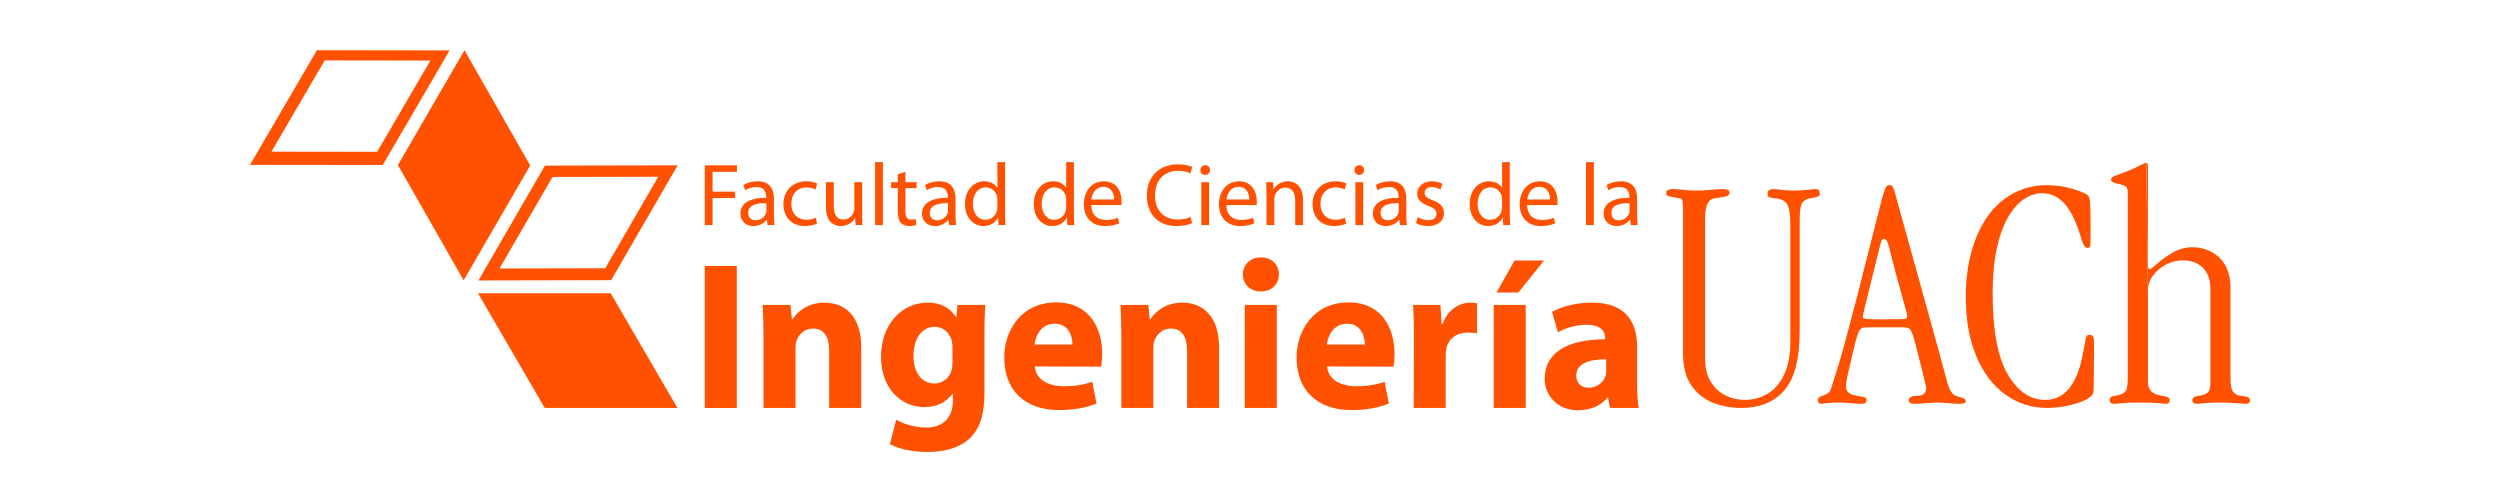
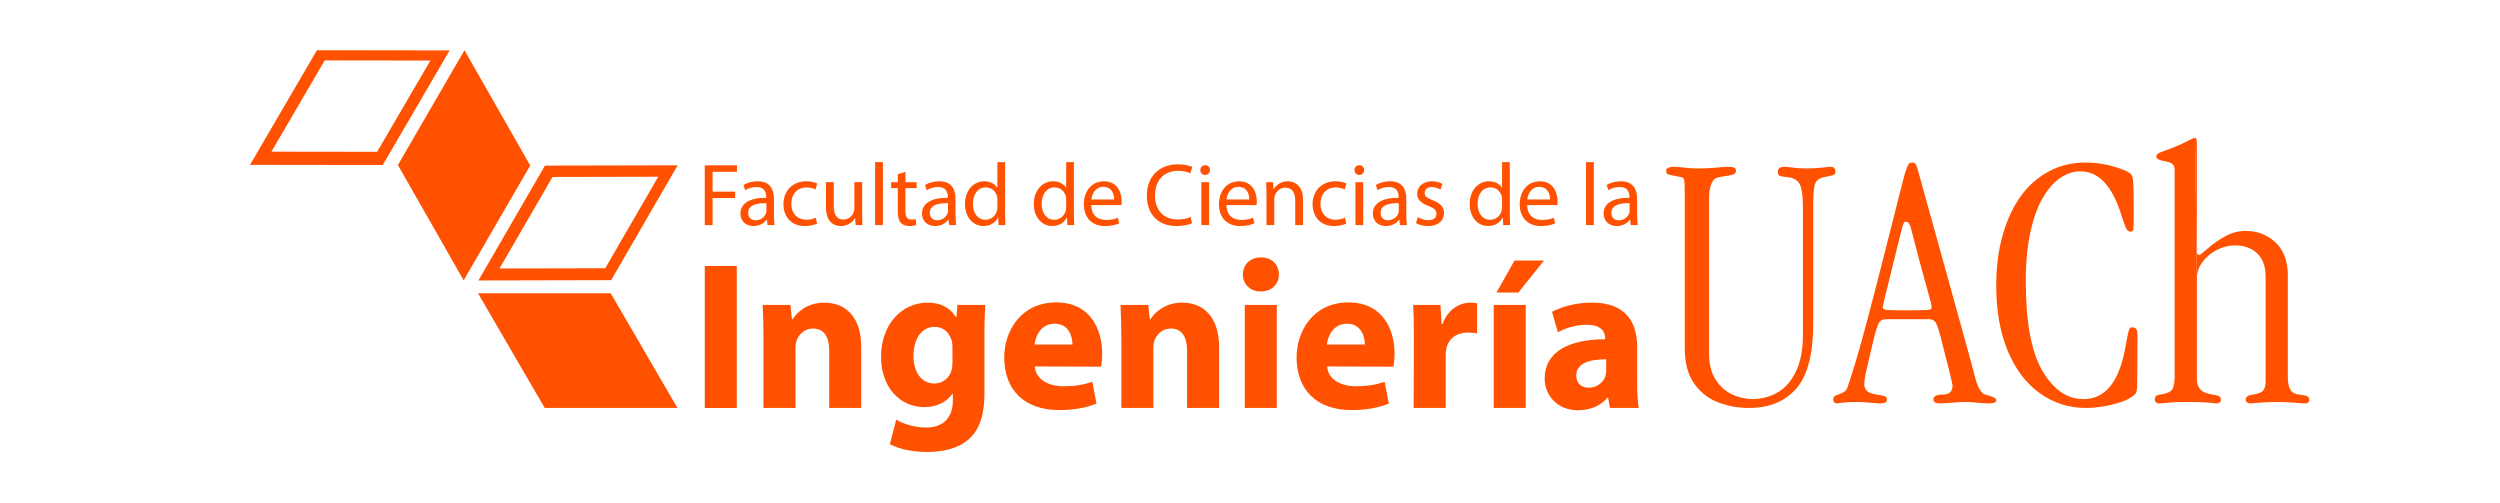
<svg xmlns="http://www.w3.org/2000/svg" id="Layer_2" data-name="Layer 2" viewBox="0 0 2047 411.2">
  <g id="Logos-FCI">
    <g id="Logo-FCI-Horizontal-Outline-PantoneOrange021C">
      <rect width="2047" height="411.2" style="fill: none;" />
+       <path d="M259.49,41.13l-54.79,93.86,108.67,.14,54.79-93.85-108.67-.15Zm49.29,83.17l-86.53-.11,43.63-74.73,86.53,.12-43.63,74.73Z" style="fill: #ff5100;" />
+       <path d="M446.21,135.59l-54.47,94.05,108.67-.25,54.46-94.04-108.67,.24Zm49.38,84.04l-86.58,.2,43.39-74.92,86.57-.19-43.39,74.92Z" style="fill: #ff5100;" />
+       <polygon points="577.06 135.36 603.41 135.36 603.41 140.66 583.45 140.66 583.45 156.92 601.9 156.92 601.9 162.15 583.45 162.15 583.45 184.3 577.06 184.3 577.06 135.36" style="fill: #ff5100;" />
+       <path d="M633.69,175.87c0,3.06,.15,6.03,.52,8.43h-5.75l-.51-4.43h-.22c-1.96,2.76-5.73,5.23-10.75,5.23-7.1,0-10.74-5.01-10.74-10.09,0-8.5,7.55-13.14,21.13-13.07v-.73c0-2.83-.8-8.13-7.98-8.07-3.35,0-6.76,.95-9.23,2.62l-1.45-4.29c2.9-1.81,7.18-3.05,11.61-3.05,10.76,0,13.36,7.34,13.36,14.3v13.14Zm-6.17-9.51c-6.97-.14-14.89,1.09-14.89,7.92,0,4.21,2.76,6.09,5.96,6.09,4.64,0,7.62-2.9,8.64-5.88,.22-.73,.29-1.45,.29-2.04v-6.1Z" style="fill: #ff5100;" />
+       <path d="M669.05,183.06c-1.67,.8-5.37,2.03-10.09,2.03-10.6,0-17.5-7.18-17.5-17.94s7.4-18.73,18.87-18.73c3.78,0,7.12,.94,8.86,1.89l-1.44,4.86c-1.52-.8-3.92-1.67-7.41-1.67-8.06,0-12.41,6.02-12.41,13.28,0,8.14,5.23,13.15,12.19,13.15,3.64,0,6.03-.86,7.84-1.67l1.09,4.8Z" style="fill: #ff5100;" />
+       <path d="M705.93,174.64c0,3.7,.07,6.89,.28,9.66h-5.65l-.36-5.74h-.15c-1.59,2.83-5.37,6.53-11.61,6.53-5.52,0-12.13-3.12-12.13-15.39v-20.55h6.39v19.39c0,6.68,2.1,11.25,7.84,11.25,4.28,0,7.25-2.98,8.42-5.89,.36-.86,.58-2.02,.58-3.27v-21.49h6.39v25.49Z" style="fill: #ff5100;" />
+       <rect x="716.53" y="132.74" width="6.38" height="51.55" style="fill: #ff5100;" />
+       <path d="M741.36,140.73v8.43h9.15v4.86h-9.15v18.95c0,4.36,1.23,6.83,4.8,6.83,1.74,0,2.76-.15,3.7-.43l.29,4.86c-1.23,.43-3.2,.87-5.67,.87-2.97,0-5.37-1.02-6.89-2.68-1.75-1.96-2.47-5.09-2.47-9.23v-19.17h-5.44v-4.86h5.44v-6.53l6.25-1.89Z" style="fill: #ff5100;" />
+       <path d="M782.38,175.87c0,3.06,.14,6.03,.51,8.43h-5.75l-.5-4.43h-.22c-1.96,2.76-5.73,5.23-10.75,5.23-7.12,0-10.75-5.01-10.75-10.09,0-8.5,7.55-13.14,21.13-13.07v-.73c0-2.83-.79-8.13-7.99-8.07-3.34,0-6.75,.95-9.21,2.62l-1.46-4.29c2.91-1.81,7.19-3.05,11.62-3.05,10.75,0,13.36,7.34,13.36,14.3v13.14Zm-6.17-9.51c-6.97-.14-14.89,1.09-14.89,7.92,0,4.21,2.77,6.09,5.96,6.09,4.65,0,7.62-2.9,8.65-5.88,.21-.73,.28-1.45,.28-2.04v-6.1Z" style="fill: #ff5100;" />
+       <path d="M822.96,132.74v42.48c0,3.12,.15,6.68,.29,9.07h-5.66l-.29-6.1h-.22c-1.89,3.92-6.1,6.89-11.83,6.89-8.5,0-15.11-7.19-15.11-17.85-.07-11.7,7.26-18.81,15.76-18.81,5.44,0,9,2.54,10.6,5.3h.15v-20.99h6.31Zm-6.31,30.72c0-.8-.08-1.89-.29-2.69-.94-3.99-4.43-7.33-9.21-7.33-6.61,0-10.54,5.81-10.54,13.51,0,7.12,3.55,12.99,10.38,12.99,4.29,0,8.21-2.9,9.37-7.61,.21-.88,.29-1.75,.29-2.77v-6.1Z" style="fill: #ff5100;" />
+       <path d="M879.31,132.74v42.48c0,3.12,.14,6.68,.29,9.07h-5.67l-.29-6.1h-.22c-1.89,3.92-6.1,6.89-11.83,6.89-8.49,0-15.1-7.19-15.1-17.85-.07-11.7,7.26-18.81,15.75-18.81,5.45,0,9,2.54,10.6,5.3h.15v-20.99h6.31Zm-6.31,30.72c0-.8-.08-1.89-.3-2.69-.94-3.99-4.43-7.33-9.22-7.33-6.6,0-10.53,5.81-10.53,13.51,0,7.12,3.56,12.99,10.39,12.99,4.29,0,8.2-2.9,9.36-7.61,.22-.88,.3-1.75,.3-2.77v-6.1Z" style="fill: #ff5100;" />
+       <path d="M893.53,167.89c.15,8.64,5.59,12.2,12.05,12.2,4.58,0,7.41-.8,9.74-1.81l1.15,4.57c-2.24,1.02-6.17,2.25-11.76,2.25-10.82,0-17.28-7.18-17.28-17.78s6.25-18.88,16.48-18.88c11.55,0,14.52,10.02,14.52,16.48,0,1.31-.07,2.25-.21,2.98h-24.69Zm18.73-4.58c.07-3.99-1.67-10.31-8.85-10.31-6.54,0-9.3,5.88-9.81,10.31h18.66Z" style="fill: #ff5100;" />
+       <path d="M976.08,182.77c-2.25,1.17-6.97,2.33-12.93,2.33-13.79,0-24.1-8.71-24.1-24.83s10.38-25.71,25.55-25.71c6.03,0,9.95,1.31,11.62,2.17l-1.6,5.16c-2.31-1.17-5.73-2.03-9.8-2.03-11.47,0-19.09,7.33-19.09,20.18,0,12.05,6.9,19.68,18.73,19.68,3.93,0,7.85-.8,10.39-2.04l1.23,5.09Z" style="fill: #ff5100;" />
+       <path d="M990.75,139.28c0,2.18-1.52,3.92-4.06,3.92-2.33,0-3.86-1.73-3.86-3.92s1.6-3.99,4-3.99,3.92,1.74,3.92,3.99m-7.11,9.88h6.39v35.14h-6.39v-35.14Z" style="fill: #ff5100;" />
+       <path d="M1004.18,167.89c.14,8.64,5.59,12.2,12.05,12.2,4.58,0,7.41-.8,9.73-1.81l1.16,4.57c-2.25,1.02-6.17,2.25-11.76,2.25-10.82,0-17.29-7.18-17.29-17.78s6.25-18.88,16.48-18.88c11.55,0,14.53,10.02,14.53,16.48,0,1.31-.07,2.25-.22,2.98h-24.69Zm18.73-4.58c.07-3.99-1.67-10.31-8.86-10.31-6.53,0-9.29,5.88-9.8,10.31h18.66Z" style="fill: #ff5100;" />
+       <path d="M1037,158.66c0-3.7-.08-6.6-.3-9.5h5.67l.37,5.81h.14c1.75-3.27,5.81-6.54,11.62-6.54,4.86,0,12.41,2.91,12.41,14.95v20.91h-6.39v-20.26c0-5.66-2.1-10.38-8.13-10.38-4.13,0-7.4,2.98-8.56,6.53-.3,.8-.44,1.89-.44,2.98v21.13h-6.38v-25.63Z" style="fill: #ff5100;" />
+       <path d="M1102.33,183.06c-1.66,.8-5.37,2.03-10.09,2.03-10.6,0-17.5-7.18-17.5-17.94s7.4-18.73,18.87-18.73c3.78,0,7.12,.94,8.86,1.89l-1.46,4.86c-1.52-.8-3.91-1.67-7.41-1.67-8.05,0-12.41,6.02-12.41,13.28,0,8.14,5.23,13.15,12.2,13.15,3.63,0,6.03-.86,7.84-1.67l1.09,4.8Z" style="fill: #ff5100;" />
+       <path d="M1116.94,139.28c0,2.18-1.54,3.92-4.07,3.92-2.32,0-3.85-1.73-3.85-3.92s1.6-3.99,3.99-3.99,3.93,1.74,3.93,3.99m-7.12,9.88h6.38v35.14h-6.38v-35.14Z" style="fill: #ff5100;" />
+       <path d="M1151.49,175.87c0,3.06,.15,6.03,.51,8.43h-5.73l-.51-4.43h-.21c-1.97,2.76-5.75,5.23-10.75,5.23-7.12,0-10.75-5.01-10.75-10.09,0-8.5,7.55-13.14,21.13-13.07v-.73c0-2.83-.8-8.13-7.99-8.07-3.34,0-6.75,.95-9.23,2.62l-1.44-4.29c2.9-1.81,7.19-3.05,11.61-3.05,10.75,0,13.36,7.34,13.36,14.3v13.14Zm-6.17-9.51c-6.97-.14-14.89,1.09-14.89,7.92,0,4.21,2.76,6.09,5.95,6.09,4.65,0,7.62-2.9,8.64-5.88,.22-.73,.3-1.45,.3-2.04v-6.1Z" style="fill: #ff5100;" />
+       <path d="M1160.92,177.83c1.96,1.15,5.31,2.47,8.5,2.47,4.58,0,6.75-2.25,6.75-5.23s-1.81-4.65-6.46-6.39c-6.39-2.33-9.36-5.74-9.36-9.95,0-5.66,4.64-10.31,12.12-10.31,3.55,0,6.68,.94,8.57,2.18l-1.52,4.65c-1.38-.87-3.93-2.11-7.19-2.11-3.77,0-5.81,2.18-5.81,4.8,0,2.9,2.04,4.21,6.61,6.02,6.02,2.26,9.21,5.31,9.21,10.54,0,6.24-4.86,10.6-13.06,10.6-3.85,0-7.41-1.02-9.88-2.46l1.52-4.8Z" style="fill: #ff5100;" />
+       <path d="M1236.21,132.74v42.48c0,3.12,.15,6.68,.29,9.07h-5.66l-.29-6.1h-.22c-1.89,3.92-6.1,6.89-11.84,6.89-8.49,0-15.1-7.19-15.1-17.85-.07-11.7,7.26-18.81,15.76-18.81,5.44,0,9,2.54,10.6,5.3h.14v-20.99h6.31Zm-6.31,30.72c0-.8-.07-1.89-.29-2.69-.94-3.99-4.43-7.33-9.21-7.33-6.61,0-10.54,5.81-10.54,13.51,0,7.12,3.57,12.99,10.39,12.99,4.28,0,8.2-2.9,9.36-7.61,.22-.88,.29-1.75,.29-2.77v-6.1Z" style="fill: #ff5100;" />
+       <path d="M1250.44,167.89c.14,8.64,5.59,12.2,12.05,12.2,4.58,0,7.41-.8,9.74-1.81l1.15,4.57c-2.25,1.02-6.17,2.25-11.76,2.25-10.82,0-17.28-7.18-17.28-17.78s6.24-18.88,16.48-18.88c11.55,0,14.52,10.02,14.52,16.48,0,1.31-.06,2.25-.22,2.98h-24.68Zm18.73-4.58c.07-3.99-1.67-10.31-8.86-10.31-6.53,0-9.29,5.88-9.8,10.31h18.66Z" style="fill: #ff5100;" />
+       <rect x="1298.65" y="132.74" width="6.39" height="51.55" style="fill: #ff5100;" />
+       <path d="M1340.47,175.87c0,3.06,.14,6.03,.51,8.43h-5.73l-.51-4.43h-.22c-1.96,2.76-5.73,5.23-10.75,5.23-7.1,0-10.75-5.01-10.75-10.09,0-8.5,7.55-13.14,21.13-13.07v-.73c0-2.83-.8-8.13-7.99-8.07-3.34,0-6.75,.95-9.22,2.62l-1.45-4.29c2.91-1.81,7.19-3.05,11.61-3.05,10.76,0,13.37,7.34,13.37,14.3v13.14Zm-6.17-9.51c-6.97-.14-14.89,1.09-14.89,7.92,0,4.21,2.76,6.09,5.95,6.09,4.65,0,7.63-2.9,8.65-5.88,.22-.73,.29-1.45,.29-2.04v-6.1Z" style="fill: #ff5100;" />
+       <rect x="577.06" y="217.79" width="26.22" height="116.25" style="fill: #ff5100;" />
+       <path d="M625.16,276.6c0-10.52-.34-19.31-.69-26.91h22.76l1.2,11.74h.52c3.45-5.54,11.89-13.63,26.04-13.63,17.24,0,30.19,11.56,30.19,36.4v49.84h-26.22v-46.75c0-10.86-3.8-18.28-13.28-18.28-7.25,0-11.56,5.02-13.45,9.83-.69,1.73-.86,4.15-.86,6.55v48.64h-26.22v-57.44Z" style="fill: #ff5100;" />
+       <path d="M806.08,321.78c0,16.21-3.28,29.5-12.94,37.95-9.14,7.93-21.74,10.34-34.16,10.34-11.21,0-22.76-2.24-30.35-6.39l5.17-20.01c5.35,3.12,14.49,6.39,24.5,6.39,12.42,0,21.9-6.55,21.9-22.25v-5.34h-.35c-5,6.89-13.1,10.87-22.77,10.87-20.87,0-35.69-16.9-35.69-41.05,0-27.24,17.41-44.5,38.27-44.5,11.57,0,18.79,5.01,23.12,11.91h.35l.86-10.01h22.76c-.35,5.53-.69,12.6-.69,25.19v46.9Zm-26.22-37.77c0-1.56-.18-3.28-.51-4.84-1.9-6.89-6.91-11.55-14.15-11.55-9.65,0-17.24,8.63-17.24,23.98,0,12.59,6.21,22.42,17.07,22.42,6.9,0,12.25-4.49,13.98-10.52,.68-2.07,.86-4.84,.86-7.07v-12.42Z" style="fill: #ff5100;" />
+       <path d="M847.29,300.06c.86,11.03,11.55,16.21,23.8,16.21,8.96,0,16.19-1.21,23.28-3.63l3.44,17.77c-8.62,3.62-19.15,5.35-30.53,5.35-28.63,0-45.01-16.56-45.01-43.12,0-21.37,13.44-45.02,42.6-45.02,27.24,0,37.6,21.22,37.6,42.09,0,4.48-.52,8.45-.86,10.52l-54.32-.17Zm30.87-17.94c0-6.2-2.76-17.06-14.65-17.06-11.21,0-15.7,10.17-16.4,17.06h31.05Z" style="fill: #ff5100;" />
+       <path d="M918.16,276.6c0-10.52-.35-19.31-.69-26.91h22.77l1.2,11.74h.51c3.46-5.54,11.91-13.63,26.04-13.63,17.26,0,30.19,11.56,30.19,36.4v49.84h-26.21v-46.75c0-10.86-3.8-18.28-13.29-18.28-7.24,0-11.55,5.02-13.45,9.83-.69,1.73-.86,4.15-.86,6.55v48.64h-26.21v-57.44Z" style="fill: #ff5100;" />
+       <path d="M1032.16,238.65c-8.8,0-14.49-6.2-14.49-13.97s5.86-13.96,14.84-13.96,14.48,6.04,14.66,13.96c0,7.77-5.7,13.97-14.84,13.97h-.17Zm-12.94,11.04h26.21v84.34h-26.21v-84.34Z" style="fill: #ff5100;" />
+       <path d="M1086.65,300.06c.86,11.03,11.57,16.21,23.81,16.21,8.97,0,16.22-1.21,23.29-3.63l3.44,17.77c-8.62,3.62-19.14,5.35-30.52,5.35-28.63,0-45.02-16.56-45.02-43.12,0-21.37,13.45-45.02,42.6-45.02,27.25,0,37.6,21.22,37.6,42.09,0,4.48-.52,8.45-.87,10.52l-54.33-.17Zm30.87-17.94c0-6.2-2.76-17.06-14.66-17.06-11.21,0-15.68,10.17-16.39,17.06h31.04Z" style="fill: #ff5100;" />
+       <path d="M1157.7,277.46c0-12.41-.18-20.52-.69-27.77h22.42l1.02,15.71h.68c4.32-12.43,14.49-17.6,22.77-17.6,2.41,0,3.62,.19,5.51,.52v24.65c-2.24-.35-4.31-.69-7.23-.69-9.66,0-16.22,5.01-17.94,13.29-.35,1.71-.51,3.62-.51,5.86v42.6h-26.22l.18-56.58Z" style="fill: #ff5100;" />
+       <path d="M1223.05,249.7h26.22v84.34h-26.22v-84.34Zm41.21-36.39l-21.03,26.21h-17.94l14.82-26.21h24.15Z" style="fill: #ff5100;" />
+       <path d="M1340.5,313.68c0,7.93,.34,15.69,1.38,20.35h-23.63l-1.55-8.45h-.52c-5.51,6.72-14.13,10.34-24.14,10.34-17.08,0-27.26-12.41-27.26-25.87,0-21.9,19.68-32.25,49.5-32.25v-1.03c0-4.49-2.41-10.86-15.36-10.86-8.62,0-17.75,2.92-23.28,6.2l-4.83-16.73c5.88-3.28,17.42-7.6,32.77-7.6,28.11,0,36.91,16.56,36.91,36.4v29.49Zm-25.36-19.49c-13.79,0-24.49,3.28-24.49,13.28,0,6.73,4.48,10,10.34,10,6.39,0,11.91-4.31,13.63-9.65,.34-1.37,.51-2.93,.51-4.49v-9.14Z" style="fill: #ff5100;" />
+       <polygon points="325.8 135.14 379.64 229.54 434.14 135.53 380.31 41.12 325.8 135.14" style="fill: #ff5100;" />
+       <polygon points="446.02 334.03 554.69 334.03 500.03 240.11 391.36 240.1 446.02 334.03" style="fill: #ff5100;" />
      <g>
-         <path d="M259.49,41.13l-54.79,93.86,108.67,.14,54.79-93.85-108.67-.15Zm49.29,83.17l-86.53-.11,43.63-74.73,86.53,.12-43.63,74.73Z" style="fill: #ff5100;" />
-         <path d="M446.21,135.59l-54.47,94.05,108.67-.25,54.46-94.04-108.67,.24Zm49.38,84.04l-86.58,.2,43.39-74.92,86.57-.19-43.39,74.92Z" style="fill: #ff5100;" />
-         <polygon points="577.06 135.36 603.41 135.36 603.41 140.66 583.45 140.66 583.45 156.92 601.9 156.92 601.9 162.15 583.45 162.15 583.45 184.3 577.06 184.3 577.06 135.36" style="fill: #ff5100;" />
-         <path d="M633.69,175.87c0,3.06,.15,6.03,.52,8.43h-5.75l-.51-4.43h-.22c-1.96,2.76-5.73,5.23-10.75,5.23-7.1,0-10.74-5.01-10.74-10.09,0-8.5,7.55-13.14,21.13-13.07v-.73c0-2.83-.8-8.13-7.98-8.07-3.35,0-6.76,.95-9.23,2.62l-1.45-4.29c2.9-1.81,7.18-3.05,11.61-3.05,10.76,0,13.36,7.34,13.36,14.3v13.14Zm-6.17-9.51c-6.97-.14-14.89,1.09-14.89,7.92,0,4.21,2.76,6.09,5.96,6.09,4.64,0,7.62-2.9,8.64-5.88,.22-.73,.29-1.45,.29-2.04v-6.1Z" style="fill: #ff5100;" />
-         <path d="M669.05,183.06c-1.67,.8-5.37,2.03-10.09,2.03-10.6,0-17.5-7.18-17.5-17.94s7.4-18.73,18.87-18.73c3.78,0,7.12,.94,8.86,1.89l-1.44,4.86c-1.52-.8-3.92-1.67-7.41-1.67-8.06,0-12.41,6.02-12.41,13.28,0,8.14,5.23,13.15,12.19,13.15,3.64,0,6.03-.86,7.84-1.67l1.09,4.8Z" style="fill: #ff5100;" />
-         <path d="M705.93,174.64c0,3.7,.07,6.89,.28,9.66h-5.65l-.36-5.74h-.15c-1.59,2.83-5.37,6.53-11.61,6.53-5.52,0-12.13-3.12-12.13-15.39v-20.55h6.39v19.39c0,6.68,2.1,11.25,7.84,11.25,4.28,0,7.25-2.98,8.42-5.89,.36-.86,.58-2.02,.58-3.27v-21.49h6.39v25.49Z" style="fill: #ff5100;" />
-         <rect x="716.53" y="132.74" width="6.38" height="51.55" style="fill: #ff5100;" />
-         <path d="M741.36,140.73v8.43h9.15v4.86h-9.15v18.95c0,4.36,1.23,6.83,4.8,6.83,1.74,0,2.76-.15,3.7-.43l.29,4.86c-1.23,.43-3.2,.87-5.67,.87-2.97,0-5.37-1.02-6.89-2.68-1.75-1.96-2.47-5.09-2.47-9.23v-19.17h-5.44v-4.86h5.44v-6.53l6.25-1.89Z" style="fill: #ff5100;" />
-         <path d="M782.38,175.87c0,3.06,.14,6.03,.51,8.43h-5.75l-.5-4.43h-.22c-1.96,2.76-5.73,5.23-10.75,5.23-7.12,0-10.75-5.01-10.75-10.09,0-8.5,7.55-13.14,21.13-13.07v-.73c0-2.83-.79-8.13-7.99-8.07-3.34,0-6.75,.95-9.21,2.62l-1.46-4.29c2.91-1.81,7.19-3.05,11.62-3.05,10.75,0,13.36,7.34,13.36,14.3v13.14Zm-6.17-9.51c-6.97-.14-14.89,1.09-14.89,7.92,0,4.21,2.77,6.09,5.96,6.09,4.65,0,7.62-2.9,8.65-5.88,.21-.73,.28-1.45,.28-2.04v-6.1Z" style="fill: #ff5100;" />
-         <path d="M822.96,132.74v42.48c0,3.12,.15,6.68,.29,9.07h-5.66l-.29-6.1h-.22c-1.89,3.92-6.1,6.89-11.83,6.89-8.5,0-15.11-7.19-15.11-17.85-.07-11.7,7.26-18.81,15.76-18.81,5.44,0,9,2.54,10.6,5.3h.15v-20.99h6.31Zm-6.31,30.72c0-.8-.08-1.89-.29-2.69-.94-3.99-4.43-7.33-9.21-7.33-6.61,0-10.54,5.81-10.54,13.51,0,7.12,3.55,12.99,10.38,12.99,4.29,0,8.21-2.9,9.37-7.61,.21-.88,.29-1.75,.29-2.77v-6.1Z" style="fill: #ff5100;" />
-         <path d="M879.31,132.74v42.48c0,3.12,.14,6.68,.29,9.07h-5.67l-.29-6.1h-.22c-1.89,3.92-6.1,6.89-11.83,6.89-8.49,0-15.1-7.19-15.1-17.85-.07-11.7,7.26-18.81,15.75-18.81,5.45,0,9,2.54,10.6,5.3h.15v-20.99h6.31Zm-6.31,30.72c0-.8-.08-1.89-.3-2.69-.94-3.99-4.43-7.33-9.22-7.33-6.6,0-10.53,5.81-10.53,13.51,0,7.12,3.56,12.99,10.39,12.99,4.29,0,8.2-2.9,9.36-7.61,.22-.88,.3-1.75,.3-2.77v-6.1Z" style="fill: #ff5100;" />
-         <path d="M893.53,167.89c.15,8.64,5.59,12.2,12.05,12.2,4.58,0,7.41-.8,9.74-1.81l1.15,4.57c-2.24,1.02-6.17,2.25-11.76,2.25-10.82,0-17.28-7.18-17.28-17.78s6.25-18.88,16.48-18.88c11.55,0,14.52,10.02,14.52,16.48,0,1.31-.07,2.25-.21,2.98h-24.69Zm18.73-4.58c.07-3.99-1.67-10.31-8.85-10.31-6.54,0-9.3,5.88-9.81,10.31h18.66Z" style="fill: #ff5100;" />
-         <path d="M976.08,182.77c-2.25,1.17-6.97,2.33-12.93,2.33-13.79,0-24.1-8.71-24.1-24.83s10.38-25.71,25.55-25.71c6.03,0,9.95,1.31,11.62,2.17l-1.6,5.16c-2.31-1.17-5.73-2.03-9.8-2.03-11.47,0-19.09,7.33-19.09,20.18,0,12.05,6.9,19.68,18.73,19.68,3.93,0,7.85-.8,10.39-2.04l1.23,5.09Z" style="fill: #ff5100;" />
-         <path d="M990.75,139.28c0,2.18-1.52,3.92-4.06,3.92-2.33,0-3.86-1.73-3.86-3.92s1.6-3.99,4-3.99,3.92,1.74,3.92,3.99m-7.11,9.88h6.39v35.14h-6.39v-35.14Z" style="fill: #ff5100;" />
-         <path d="M1004.18,167.89c.14,8.64,5.59,12.2,12.05,12.2,4.58,0,7.41-.8,9.73-1.81l1.16,4.57c-2.25,1.02-6.17,2.25-11.76,2.25-10.82,0-17.29-7.18-17.29-17.78s6.25-18.88,16.48-18.88c11.55,0,14.53,10.02,14.53,16.48,0,1.31-.07,2.25-.22,2.98h-24.69Zm18.73-4.58c.07-3.99-1.67-10.31-8.86-10.31-6.53,0-9.29,5.88-9.8,10.31h18.66Z" style="fill: #ff5100;" />
-         <path d="M1037,158.66c0-3.7-.08-6.6-.3-9.5h5.67l.37,5.81h.14c1.75-3.27,5.81-6.54,11.62-6.54,4.86,0,12.41,2.91,12.41,14.95v20.91h-6.39v-20.26c0-5.66-2.1-10.38-8.13-10.38-4.13,0-7.4,2.98-8.56,6.53-.3,.8-.44,1.89-.44,2.98v21.13h-6.38v-25.63Z" style="fill: #ff5100;" />
-         <path d="M1102.33,183.06c-1.66,.8-5.37,2.03-10.09,2.03-10.6,0-17.5-7.18-17.5-17.94s7.4-18.73,18.87-18.73c3.78,0,7.12,.94,8.86,1.89l-1.46,4.86c-1.52-.8-3.91-1.67-7.41-1.67-8.05,0-12.41,6.02-12.41,13.28,0,8.14,5.23,13.15,12.2,13.15,3.63,0,6.03-.86,7.84-1.67l1.09,4.8Z" style="fill: #ff5100;" />
-         <path d="M1116.94,139.28c0,2.18-1.54,3.92-4.07,3.92-2.32,0-3.85-1.73-3.85-3.92s1.6-3.99,3.99-3.99,3.93,1.74,3.93,3.99m-7.12,9.88h6.38v35.14h-6.38v-35.14Z" style="fill: #ff5100;" />
-         <path d="M1151.49,175.87c0,3.06,.15,6.03,.51,8.43h-5.73l-.51-4.43h-.21c-1.97,2.76-5.75,5.23-10.75,5.23-7.12,0-10.75-5.01-10.75-10.09,0-8.5,7.55-13.14,21.13-13.07v-.73c0-2.83-.8-8.13-7.99-8.07-3.34,0-6.75,.95-9.23,2.62l-1.44-4.29c2.9-1.81,7.19-3.05,11.61-3.05,10.75,0,13.36,7.34,13.36,14.3v13.14Zm-6.17-9.51c-6.97-.14-14.89,1.09-14.89,7.92,0,4.21,2.76,6.09,5.95,6.09,4.65,0,7.62-2.9,8.64-5.88,.22-.73,.3-1.45,.3-2.04v-6.1Z" style="fill: #ff5100;" />
-         <path d="M1160.92,177.83c1.96,1.15,5.31,2.47,8.5,2.47,4.58,0,6.75-2.25,6.75-5.23s-1.81-4.65-6.46-6.39c-6.39-2.33-9.36-5.74-9.36-9.95,0-5.66,4.64-10.31,12.12-10.31,3.55,0,6.68,.94,8.57,2.18l-1.52,4.65c-1.38-.87-3.93-2.11-7.19-2.11-3.77,0-5.81,2.18-5.81,4.8,0,2.9,2.04,4.21,6.61,6.02,6.02,2.26,9.21,5.31,9.21,10.54,0,6.24-4.86,10.6-13.06,10.6-3.85,0-7.41-1.02-9.88-2.46l1.52-4.8Z" style="fill: #ff5100;" />
-         <path d="M1236.21,132.74v42.48c0,3.12,.15,6.68,.29,9.07h-5.66l-.29-6.1h-.22c-1.89,3.92-6.1,6.89-11.84,6.89-8.49,0-15.1-7.19-15.1-17.85-.07-11.7,7.26-18.81,15.76-18.81,5.44,0,9,2.54,10.6,5.3h.14v-20.99h6.31Zm-6.31,30.72c0-.8-.07-1.89-.29-2.69-.94-3.99-4.43-7.33-9.21-7.33-6.61,0-10.54,5.81-10.54,13.51,0,7.12,3.57,12.99,10.39,12.99,4.28,0,8.2-2.9,9.36-7.61,.22-.88,.29-1.75,.29-2.77v-6.1Z" style="fill: #ff5100;" />
-         <path d="M1250.44,167.89c.14,8.64,5.59,12.2,12.05,12.2,4.58,0,7.41-.8,9.74-1.81l1.15,4.57c-2.25,1.02-6.17,2.25-11.76,2.25-10.82,0-17.28-7.18-17.28-17.78s6.24-18.88,16.48-18.88c11.55,0,14.52,10.02,14.52,16.48,0,1.31-.06,2.25-.22,2.98h-24.68Zm18.73-4.58c.07-3.99-1.67-10.31-8.86-10.31-6.53,0-9.29,5.88-9.8,10.31h18.66Z" style="fill: #ff5100;" />
-         <rect x="1298.65" y="132.74" width="6.39" height="51.55" style="fill: #ff5100;" />
-         <path d="M1340.47,175.87c0,3.06,.14,6.03,.51,8.43h-5.73l-.51-4.43h-.22c-1.96,2.76-5.73,5.23-10.75,5.23-7.1,0-10.75-5.01-10.75-10.09,0-8.5,7.55-13.14,21.13-13.07v-.73c0-2.83-.8-8.13-7.99-8.07-3.34,0-6.75,.95-9.22,2.62l-1.45-4.29c2.91-1.81,7.19-3.05,11.61-3.05,10.76,0,13.37,7.34,13.37,14.3v13.14Zm-6.17-9.51c-6.97-.14-14.89,1.09-14.89,7.92,0,4.21,2.76,6.09,5.95,6.09,4.65,0,7.63-2.9,8.65-5.88,.22-.73,.29-1.45,.29-2.04v-6.1Z" style="fill: #ff5100;" />
-         <rect x="577.06" y="217.79" width="26.22" height="116.25" style="fill: #ff5100;" />
-         <path d="M625.16,276.6c0-10.52-.34-19.31-.69-26.91h22.76l1.2,11.74h.52c3.45-5.54,11.89-13.63,26.04-13.63,17.24,0,30.19,11.56,30.19,36.4v49.84h-26.22v-46.75c0-10.86-3.8-18.28-13.28-18.28-7.25,0-11.56,5.02-13.45,9.83-.69,1.73-.86,4.15-.86,6.55v48.64h-26.22v-57.44Z" style="fill: #ff5100;" />
-         <path d="M806.08,321.78c0,16.21-3.28,29.5-12.94,37.95-9.14,7.93-21.74,10.34-34.16,10.34-11.21,0-22.76-2.24-30.35-6.39l5.17-20.01c5.35,3.12,14.49,6.39,24.5,6.39,12.42,0,21.9-6.55,21.9-22.25v-5.34h-.35c-5,6.89-13.1,10.87-22.77,10.87-20.87,0-35.69-16.9-35.69-41.05,0-27.24,17.41-44.5,38.27-44.5,11.57,0,18.79,5.01,23.12,11.91h.35l.86-10.01h22.76c-.35,5.53-.69,12.6-.69,25.19v46.9Zm-26.22-37.77c0-1.56-.18-3.28-.51-4.84-1.9-6.89-6.91-11.55-14.15-11.55-9.65,0-17.24,8.63-17.24,23.98,0,12.59,6.21,22.42,17.07,22.42,6.9,0,12.25-4.49,13.98-10.52,.68-2.07,.86-4.84,.86-7.07v-12.42Z" style="fill: #ff5100;" />
-         <path d="M847.29,300.06c.86,11.03,11.55,16.21,23.8,16.21,8.96,0,16.19-1.21,23.28-3.63l3.44,17.77c-8.62,3.62-19.15,5.35-30.53,5.35-28.63,0-45.01-16.56-45.01-43.12,0-21.37,13.44-45.02,42.6-45.02,27.24,0,37.6,21.22,37.6,42.09,0,4.48-.52,8.45-.86,10.52l-54.32-.17Zm30.87-17.94c0-6.2-2.76-17.06-14.65-17.06-11.21,0-15.7,10.17-16.4,17.06h31.05Z" style="fill: #ff5100;" />
-         <path d="M918.16,276.6c0-10.52-.35-19.31-.69-26.91h22.77l1.2,11.74h.51c3.46-5.54,11.91-13.63,26.04-13.63,17.26,0,30.19,11.56,30.19,36.4v49.84h-26.21v-46.75c0-10.86-3.8-18.28-13.29-18.28-7.24,0-11.55,5.02-13.45,9.83-.69,1.73-.86,4.15-.86,6.55v48.64h-26.21v-57.44Z" style="fill: #ff5100;" />
-         <path d="M1032.16,238.65c-8.8,0-14.49-6.2-14.49-13.97s5.86-13.96,14.84-13.96,14.48,6.04,14.66,13.96c0,7.77-5.7,13.97-14.84,13.97h-.17Zm-12.94,11.04h26.21v84.34h-26.21v-84.34Z" style="fill: #ff5100;" />
-         <path d="M1086.65,300.06c.86,11.03,11.57,16.21,23.81,16.21,8.97,0,16.22-1.21,23.29-3.63l3.44,17.77c-8.62,3.62-19.14,5.35-30.52,5.35-28.63,0-45.02-16.56-45.02-43.12,0-21.37,13.45-45.02,42.6-45.02,27.25,0,37.6,21.22,37.6,42.09,0,4.48-.52,8.45-.87,10.52l-54.33-.17Zm30.87-17.94c0-6.2-2.76-17.06-14.66-17.06-11.21,0-15.68,10.17-16.39,17.06h31.04Z" style="fill: #ff5100;" />
-         <path d="M1157.7,277.46c0-12.41-.18-20.52-.69-27.77h22.42l1.02,15.71h.68c4.32-12.43,14.49-17.6,22.77-17.6,2.41,0,3.62,.19,5.51,.52v24.65c-2.24-.35-4.31-.69-7.23-.69-9.66,0-16.22,5.01-17.94,13.29-.35,1.71-.51,3.62-.51,5.86v42.6h-26.22l.18-56.58Z" style="fill: #ff5100;" />
-         <path d="M1223.05,249.7h26.22v84.34h-26.22v-84.34Zm41.21-36.39l-21.03,26.21h-17.94l14.82-26.21h24.15Z" style="fill: #ff5100;" />
-         <path d="M1340.5,313.68c0,7.93,.34,15.69,1.38,20.35h-23.63l-1.55-8.45h-.52c-5.51,6.72-14.13,10.34-24.14,10.34-17.08,0-27.26-12.41-27.26-25.87,0-21.9,19.68-32.25,49.5-32.25v-1.03c0-4.49-2.41-10.86-15.36-10.86-8.62,0-17.75,2.92-23.28,6.2l-4.83-16.73c5.88-3.28,17.42-7.6,32.77-7.6,28.11,0,36.91,16.56,36.91,36.4v29.49Zm-25.36-19.49c-13.79,0-24.49,3.28-24.49,13.28,0,6.73,4.48,10,10.34,10,6.39,0,11.91-4.31,13.63-9.65,.34-1.37,.51-2.93,.51-4.49v-9.14Z" style="fill: #ff5100;" />
-         <polygon points="325.8 135.14 379.64 229.54 434.14 135.53 380.31 41.12 325.8 135.14" style="fill: #ff5100;" />
-         <polygon points="446.02 334.03 554.69 334.03 500.03 240.11 391.36 240.1 446.02 334.03" style="fill: #ff5100;" />
-         <g>
-           <path d="M1473.58,181.79v89.33c0,22.64-4.18,38.77-12.54,48.42-8.37,9.67-20.12,14.5-35.22,14.5-8.04,0-15.69-1.39-22.93-4.15-7.24-2.77-13.2-7.46-17.84-14.03-4.66-6.58-6.99-15.36-6.99-26.37v-116.15c0-4.11-.1-6.86-.33-8.24-.22-1.39-.77-2.22-1.67-2.5-3.4-.71-5.99-1.22-7.78-1.53-1.78-.32-2.9-.68-3.35-1.08-.43-.4-.67-1.28-.67-2.62,0-.8,.57-1.42,1.68-1.88,1.12-.44,2.22-.67,3.28-.67,2.87,0,5.82,.2,8.85,.6,3.04,.41,6.32,.59,9.8,.59,4.93,0,9.39-.18,13.42-.59,4.02-.4,6.79-.6,8.31-.6,2.32,0,3.99,.17,5.01,.53,1.05,.37,1.56,1.22,1.56,2.57,0,1.15-.68,1.99-2.02,2.54-1.34,.53-3.49,.98-6.44,1.34-2.86,.37-4.99,.82-6.37,1.41-1.39,.57-2.6,2.12-3.62,4.62-1.03,2.51-1.55,6.17-1.55,10.99v115.09c0,7.7,1.62,14.05,4.84,19.05,3.21,5.01,7.29,8.69,12.21,11.01,4.91,2.32,10,3.48,15.28,3.48,6.62,0,12.76-1.61,18.45-4.83,5.68-3.21,10.26-8.41,13.74-15.57,3.5-7.15,5.23-16.22,5.23-27.21v-95.25c0-8.31-.8-13.94-2.4-16.89-1.62-2.96-4.48-4.65-8.59-5.11-3.31-.36-5.41-.72-6.31-1.12-.9-.41-1.34-1.41-1.34-3.03,0-2.43,1.65-3.62,4.96-3.62,1.16,0,3.22,.2,6.18,.6,2.94,.41,6.17,.59,9.66,.59,4.82,0,8.86-.18,12.15-.59,3.25-.4,5.37-.6,6.35-.6,2.33,0,3.49,1.2,3.49,3.62,0,.98-.26,1.67-.81,2.09-.53,.39-1.54,.74-3.02,1.06-1.47,.31-3.19,.65-5.16,1-2.95,.72-4.94,2.22-5.96,4.51-1.03,2.28-1.54,7.17-1.54,14.68" style="fill: #ff5100;" />
-           <path d="M1559.29,268.04h-31.52c-2.33,0-4,.73-5.03,2.2-1.04,1.49-2.39,5.54-4.1,12.15-1.88,7.96-3.39,14.42-4.55,19.37-1.16,4.97-1.88,8.33-2.15,10.08-.27,1.74-.4,3.28-.4,4.62,0,4.11,2.63,6.56,7.9,7.37,3.93,.63,6.4,1.12,7.39,1.47,.98,.37,1.47,1.18,1.47,2.42,0,1.08-.38,1.84-1.13,2.29-.77,.45-1.94,.67-3.56,.67-1.43,0-4.02-.17-7.78-.53-3.75-.37-6.75-.54-8.98-.54-4.92,0-8.81,.17-11.66,.54-2.87,.36-4.12,.53-3.77,.53-1.96,0-2.93-.98-2.93-2.95,0-1.14,.3-1.96,.94-2.42,.62-.43,1.74-.94,3.35-1.47,1.61-.54,2.96-1.21,4.09-2.02,1.11-.8,1.9-1.96,2.35-3.48,4.02-12.16,7.56-23.79,10.6-34.89,3.03-11.07,6.68-24.85,10.93-41.31,4.24-16.44,8.23-32.09,11.93-46.94,3.71-14.84,6.73-26.65,9.04-35.41,1.18-3.57,2.04-5.83,2.62-6.77,.59-.94,1.47-1.41,2.63-1.41,1.33,0,2.29,.41,2.8,1.22,.54,.8,1.16,2.58,1.88,5.36,2.24,8.14,5.11,18.47,8.59,30.98,3.48,12.53,6.9,24.84,10.26,36.96,3.35,12.12,7.36,26.53,11.99,43.26,4.66,16.71,8.64,31.3,11.94,43.73,1.8,6.34,4.11,10,6.98,10.98,.81,.27,2.02,.64,3.63,1.09,1.61,.45,2.76,.91,3.48,1.4,.71,.49,1.08,1.13,1.08,1.95,0,1.42-1.93,2.13-5.77,2.13-1.96,0-4.7-.17-8.19-.53-3.48-.37-6.34-.54-8.58-.54-2.51,0-5.95,.17-10.33,.54-4.38,.36-7.41,.53-9.12,.53-3.13,0-4.69-.98-4.69-2.95,0-2.42,2.37-3.62,7.1-3.62s7.1-2.27,7.1-6.83c0-1.07-2.9-12.87-8.71-35.41-1.52-5.89-2.79-9.67-3.82-11.33-1.04-1.66-2.8-2.48-5.3-2.48m-16.77-72.43c-.9,0-1.53,.52-1.93,1.54-.41,1.04-1.11,3.51-2.09,7.45-6.71,27.09-10.6,42.84-11.66,47.28-1.07,4.42-1.61,6.91-1.61,7.44,0,.98,.93,1.58,2.81,1.82,1.88,.22,6.43,.32,13.67,.32s11.94-.03,14.36-.13c2.4-.09,3.93-.27,4.56-.54,.62-.27,.94-.85,.94-1.75,0-.8-.27-2.25-.8-4.36-.54-2.1-1.83-6.81-3.89-14.15-2.06-7.33-3.68-13.21-4.83-17.64-1.16-4.42-3.05-11.69-5.64-21.8-.9-3.65-2.19-5.5-3.89-5.5" style="fill: #ff5100;" />
-           <path d="M1631.58,239.73c0,30.49,4.11,52.74,12.33,66.73,8.23,13.99,18.43,20.98,30.58,20.98,15.47,0,25.63-11.75,30.46-35.26,.98-4.83,1.7-8.54,2.14-11.14,.45-2.6,.9-4.41,1.34-5.42,.45-1.04,1.12-1.54,2.01-1.54,1.53,0,2.61,.39,3.22,1.2,.63,.8,.95,3.01,.95,6.58l-.27,35.14c0,2.67-.25,4.53-.73,5.56-.5,1.04-1.47,1.98-2.89,2.88-2.67,2.24-7.49,4.23-14.42,5.96-6.93,1.76-13.65,2.62-20.18,2.62-12.53,0-23.88-3.63-34.08-10.92-10.19-7.29-18.15-17.77-23.87-31.47-5.72-13.67-8.58-29.85-8.58-48.55,0-13.76,1.61-26.3,4.82-37.62,3.22-11.3,7.7-20.91,13.41-28.83,5.72-7.91,12.7-14.06,20.94-18.45,8.24-4.38,17.25-6.58,27.09-6.58,7.24,0,14.14,.97,20.72,2.88,6.57,1.93,10.83,3.7,12.81,5.3,1.07,.9,1.75,2.93,2.02,6.1,.27,3.18,.4,11.25,.4,24.21,0,6.26-.09,9.97-.27,11.14-.17,1.16-.88,1.75-2.15,1.75s-2.27-.74-3.07-2.22c-.82-1.48-2.17-5.21-4.03-11.19-3.4-10.47-7.58-18.32-12.55-23.54-4.96-5.24-10.88-7.85-17.77-7.85-4.66,0-9.34,1.48-14.08,4.43-4.74,2.95-9.12,7.73-13.14,14.35-4.03,6.62-7.22,15.23-9.61,25.81-2.37,10.61-3.55,22.93-3.55,36.97" style="fill: #ff5100;" />
-           <path d="M1757.4,133.23c.88,0,1.34,1.26,1.34,3.77v81.4c0,1.25,.67,1.88,2.02,1.88,.36,0,2.45-1.68,6.31-5.02,3.84-3.34,8.13-6.33,12.87-8.93,4.74-2.59,9.79-3.89,15.15-3.89,8.42,0,15.64,2.71,21.68,8.13,6.03,5.4,9.23,13.28,9.58,23.66v76.74c0,4.37,.67,7.59,2,9.65,1.35,2.06,3.49,3.21,6.45,3.49,3.03,.26,5.03,.67,6.04,1.2,.97,.54,1.47,1.43,1.47,2.7,0,1.77-1.29,2.67-3.88,2.67,.53,0-1.62-.17-6.45-.53-4.83-.38-9.43-.54-13.81-.54-5.55,0-10.06,.16-13.54,.54-3.5,.36-5.33,.53-5.51,.53-1.35,0-2.35-.26-3.02-.74-.67-.5-1.01-1.22-1.01-2.2,0-1.08,.41-1.89,1.22-2.43,.8-.53,2.09-.94,3.88-1.2,3.76-.55,6.31-1.48,7.65-2.84,1.34-1.33,2.02-3.78,2.02-7.36v-77.39c0-7.51-2.07-13.28-6.18-17.3-4.12-4.02-9.56-6.04-16.36-6.04-4.73,0-9.3,1.12-13.68,3.34-4.39,2.24-7.96,5.27-10.73,9.07-2.77,3.81-4.16,7.98-4.16,12.54" style="fill: #ff5100;" />
-           <path d="M1758.74,238.12v74.45c0,3.4,.89,6.01,2.68,7.85,1.78,1.82,4.83,3.05,9.12,3.69,2.5,.36,4.14,.79,4.89,1.33,.76,.55,1.14,1.39,1.14,2.57,0,1.77-1.24,2.67-3.76,2.67-.36,0-.95-.06-1.81-.2-.85-.13-2.08-.26-3.68-.41-1.62-.13-3.56-.24-5.84-.32-2.26-.1-6.19-.13-11.74-.13-4.92,0-9.12,.16-12.6,.54-3.49,.36-5.54,.53-6.18,.53-2.33,0-3.48-1.07-3.48-3.22,0-1.96,1.25-3.08,3.75-3.34,3.14-.45,5.48-1.1,7.04-1.95,1.56-.85,2.62-2.26,3.16-4.23,.53-1.96,.8-4.79,.8-8.45V157.38c0-2.14-.54-3.69-1.61-4.62-1.07-.96-3.17-1.68-6.31-2.23-3.84-.7-5.77-1.82-5.77-3.33s1.29-2.61,3.89-3.49c8.23-2.95,14.26-5.43,18.12-7.44,3.84-2.03,6.11-3.03,6.84-3.03" style="fill: #ff5100;" />
-         </g>
+         <path d="M1484.68,166.33v98.4c0,24.94-4.61,42.7-13.81,53.33-9.22,10.65-22.16,15.97-38.8,15.97-8.86,0-17.28-1.53-25.26-4.57-7.98-3.05-14.54-8.22-19.65-15.45-5.13-7.24-7.7-16.92-7.7-29.05v-127.95c0-4.52-.11-7.55-.37-9.07-.24-1.53-.84-2.45-1.84-2.76-3.74-.78-6.6-1.34-8.57-1.69-1.96-.36-3.19-.75-3.69-1.19-.48-.44-.74-1.41-.74-2.89,0-.88,.63-1.57,1.85-2.07,1.24-.49,2.45-.74,3.61-.74,3.16,0,6.41,.23,9.75,.67,3.35,.45,6.96,.65,10.79,.65,5.43,0,10.34-.2,14.78-.65,4.43-.44,7.48-.67,9.16-.67,2.55,0,4.39,.19,5.52,.58,1.15,.4,1.72,1.34,1.72,2.83,0,1.27-.75,2.2-2.22,2.8-1.47,.58-3.85,1.08-7.09,1.47-3.15,.4-5.5,.9-7.02,1.56-1.53,.63-2.86,2.34-3.99,5.09-1.14,2.77-1.71,6.79-1.71,12.1v126.78c0,8.48,1.78,15.47,5.33,20.98,3.54,5.52,8.03,9.57,13.45,12.12,5.4,2.55,11.02,3.84,16.83,3.84,7.29,0,14.06-1.77,20.32-5.32,6.26-3.54,11.31-9.26,15.14-17.15,3.86-7.87,5.76-17.87,5.76-29.97v-104.92c0-9.16-.88-15.36-2.65-18.61-1.78-3.27-4.94-5.12-9.46-5.63-3.65-.39-5.96-.8-6.95-1.24-.99-.45-1.47-1.56-1.47-3.34,0-2.67,1.82-3.99,5.46-3.99,1.28,0,3.55,.23,6.81,.67,3.24,.45,6.79,.65,10.64,.65,5.31,0,9.76-.2,13.38-.65,3.58-.44,5.91-.67,7-.67,2.56,0,3.85,1.32,3.85,3.99,0,1.08-.28,1.84-.89,2.3-.58,.43-1.7,.82-3.32,1.16-1.62,.34-3.52,.71-5.69,1.1-3.25,.8-5.44,2.45-6.57,4.96-1.14,2.51-1.7,7.9-1.7,16.17" style="fill: #ff5100;" />
+         <path d="M1579.09,261.34h-34.72c-2.56,0-4.41,.81-5.55,2.42-1.14,1.64-2.64,6.1-4.51,13.38-2.07,8.76-3.73,15.89-5.01,21.34-1.28,5.47-2.07,9.18-2.36,11.1-.3,1.91-.44,3.61-.44,5.09,0,4.52,2.9,7.23,8.7,8.12,4.33,.69,7.05,1.24,8.14,1.61,1.08,.4,1.61,1.29,1.61,2.66,0,1.19-.42,2.03-1.25,2.52-.84,.5-2.14,.74-3.92,.74-1.58,0-4.43-.19-8.57-.58-4.13-.4-7.43-.59-9.89-.59-5.41,0-9.7,.19-12.85,.59-3.16,.39-4.54,.58-4.16,.58-2.16,0-3.23-1.08-3.23-3.25,0-1.26,.33-2.16,1.03-2.66,.69-.47,1.91-1.03,3.69-1.61,1.77-.59,3.27-1.33,4.5-2.22,1.22-.88,2.09-2.16,2.59-3.84,4.43-13.39,8.32-26.21,11.67-38.43,3.34-12.2,7.36-27.37,12.04-45.51,4.67-18.11,9.06-35.35,13.15-51.71,4.08-16.35,7.41-29.36,9.96-39.01,1.29-3.93,2.24-6.42,2.89-7.46,.65-1.03,1.61-1.56,2.9-1.56,1.46,0,2.52,.45,3.09,1.34,.59,.88,1.28,2.84,2.07,5.9,2.47,8.97,5.63,20.34,9.46,34.13,3.84,13.8,7.6,27.36,11.31,40.71,3.69,13.35,8.11,29.23,13.21,47.66,5.13,18.41,9.51,34.47,13.16,48.17,1.98,6.98,4.53,11.02,7.68,12.1,.89,.3,2.22,.7,4,1.2,1.77,.5,3.04,1,3.84,1.54,.78,.53,1.19,1.25,1.19,2.15,0,1.57-2.13,2.35-6.35,2.35-2.16,0-5.18-.19-9.03-.58-3.84-.4-6.98-.59-9.45-.59-2.77,0-6.56,.19-11.38,.59-4.82,.39-8.16,.58-10.05,.58-3.44,0-5.17-1.08-5.17-3.25,0-2.66,2.61-3.99,7.83-3.99s7.83-2.51,7.83-7.53c0-1.18-3.19-14.18-9.6-39.01-1.67-6.48-3.08-10.65-4.2-12.48-1.14-1.83-3.09-2.73-5.84-2.73m-18.48-79.79c-.99,0-1.69,.57-2.13,1.7-.45,1.14-1.22,3.87-2.3,8.21-7.39,29.84-11.67,47.19-12.85,52.09-1.18,4.87-1.77,7.61-1.77,8.19,0,1.08,1.02,1.75,3.1,2.01,2.07,.24,7.08,.36,15.06,.36s13.16-.04,15.82-.14c2.65-.09,4.33-.3,5.02-.59,.69-.3,1.03-.94,1.03-1.92,0-.88-.3-2.48-.88-4.8-.59-2.32-2.02-7.5-4.29-15.59-2.27-8.08-4.05-14.55-5.32-19.43-1.28-4.87-3.36-12.87-6.21-24.01-.99-4.03-2.41-6.06-4.29-6.06" style="fill: #ff5100;" />
+         <path d="M1658.73,230.16c0,33.58,4.52,58.1,13.59,73.51,9.06,15.41,20.31,23.11,33.69,23.11,17.04,0,28.23-12.95,33.55-38.84,1.08-5.32,1.88-9.41,2.36-12.27,.5-2.86,.99-4.86,1.47-5.97,.5-1.14,1.24-1.7,2.21-1.7,1.69,0,2.87,.43,3.55,1.32,.69,.88,1.05,3.31,1.05,7.24l-.3,38.71c0,2.95-.27,4.99-.81,6.13-.55,1.14-1.61,2.19-3.18,3.17-2.95,2.47-8.25,4.66-15.89,6.57-7.64,1.94-15.03,2.89-22.23,2.89-13.8,0-26.3-4-37.54-12.03-11.22-8.03-20-19.57-26.29-34.67-6.31-15.06-9.45-32.88-9.45-53.49,0-15.15,1.77-28.98,5.31-41.45,3.55-12.45,8.48-23.04,14.77-31.75,6.31-8.72,13.99-15.49,23.06-20.32,9.07-4.82,19-7.24,29.84-7.24,7.98,0,15.58,1.07,22.82,3.17,7.23,2.13,11.94,4.07,14.11,5.84,1.18,.99,1.92,3.23,2.22,6.72,.3,3.5,.44,12.39,.44,26.67,0,6.9-.09,10.98-.3,12.27-.19,1.28-.97,1.92-2.36,1.92s-2.51-.82-3.38-2.45c-.9-1.63-2.39-5.74-4.44-12.33-3.74-11.53-8.35-20.18-13.82-25.94-5.46-5.77-11.98-8.65-19.57-8.65-5.13,0-10.28,1.63-15.51,4.88-5.22,3.25-10.05,8.52-14.48,15.81-4.44,7.29-7.96,16.78-10.58,28.43-2.61,11.69-3.91,25.26-3.91,40.72" style="fill: #ff5100;" />
+         <path d="M1797.33,112.84c.97,0,1.47,1.39,1.47,4.16v89.67c0,1.38,.74,2.07,2.22,2.07,.39,0,2.7-1.85,6.95-5.53,4.23-3.68,8.95-6.97,14.18-9.83,5.23-2.85,10.78-4.29,16.69-4.29,9.27,0,17.23,2.98,23.88,8.95,6.64,5.95,10.17,14.63,10.56,26.07v84.53c0,4.81,.74,8.36,2.21,10.63,1.48,2.27,3.85,3.54,7.1,3.85,3.34,.29,5.55,.74,6.65,1.32,1.07,.59,1.61,1.58,1.61,2.97,0,1.95-1.43,2.95-4.28,2.95,.58,0-1.78-.19-7.1-.58-5.32-.42-10.39-.59-15.21-.59-6.12,0-11.08,.18-14.92,.59-3.86,.39-5.87,.58-6.07,.58-1.48,0-2.59-.28-3.33-.82-.74-.55-1.12-1.34-1.12-2.42,0-1.19,.45-2.08,1.34-2.67,.88-.58,2.3-1.03,4.28-1.32,4.14-.6,6.95-1.63,8.43-3.12,1.47-1.46,2.22-4.17,2.22-8.11v-85.25c0-8.28-2.28-14.63-6.81-19.06-4.54-4.43-10.53-6.65-18.03-6.65-5.21,0-10.25,1.24-15.07,3.68-4.83,2.47-8.76,5.81-11.82,9.99-3.05,4.19-4.58,8.79-4.58,13.81" style="fill: #ff5100;" />
+         <path d="M1798.8,228.38v82.01c0,3.74,.99,6.62,2.96,8.65,1.96,2.01,5.32,3.36,10.05,4.06,2.75,.39,4.56,.87,5.39,1.46,.83,.61,1.26,1.53,1.26,2.83,0,1.95-1.37,2.95-4.14,2.95-.39,0-1.04-.07-2-.23-.94-.14-2.29-.28-4.05-.45-1.78-.14-3.92-.26-6.44-.36-2.49-.11-6.82-.14-12.93-.14-5.42,0-10.05,.18-13.88,.59-3.85,.39-6.1,.58-6.81,.58-2.56,0-3.84-1.18-3.84-3.55,0-2.16,1.38-3.4,4.13-3.68,3.46-.5,6.03-1.21,7.75-2.15,1.72-.94,2.88-2.49,3.48-4.66,.58-2.16,.88-5.27,.88-9.31V139.44c0-2.36-.59-4.06-1.77-5.09-1.18-1.06-3.49-1.85-6.95-2.46-4.23-.77-6.35-2.01-6.35-3.67s1.43-2.87,4.29-3.85c9.06-3.25,15.71-5.98,19.96-8.19,4.23-2.23,6.73-3.34,7.53-3.34" style="fill: #ff5100;" />
      </g>
    </g>
  </g>
</svg>
